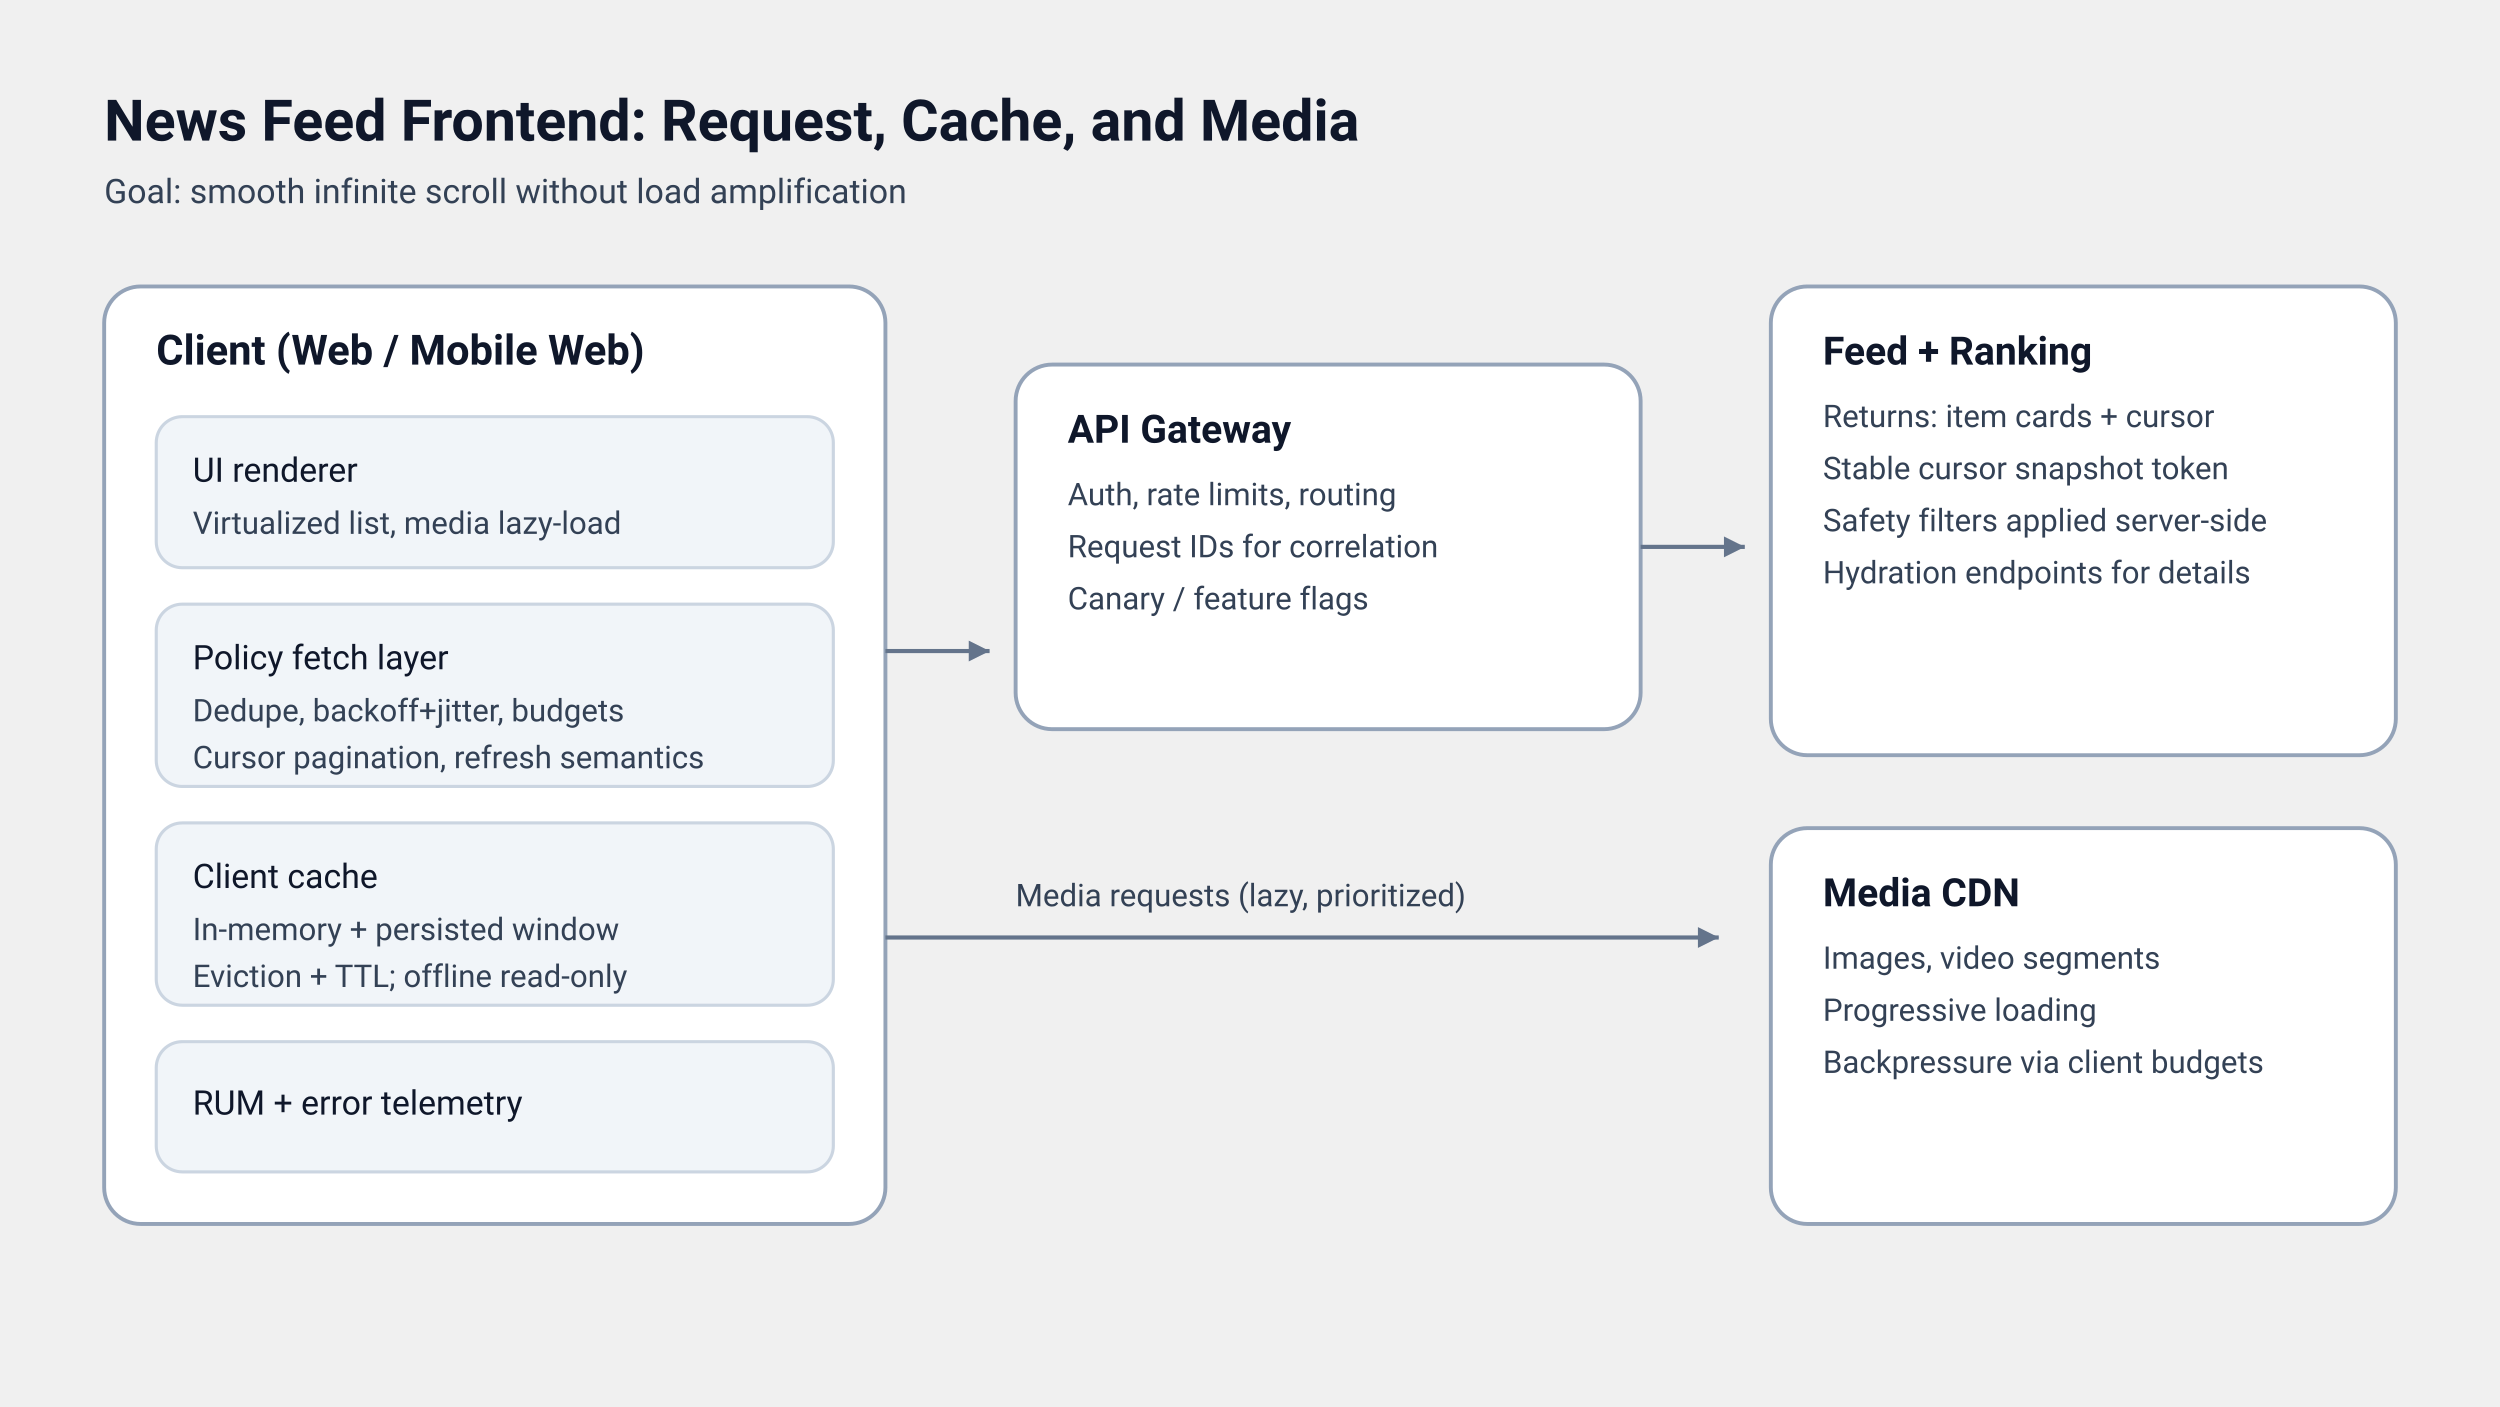
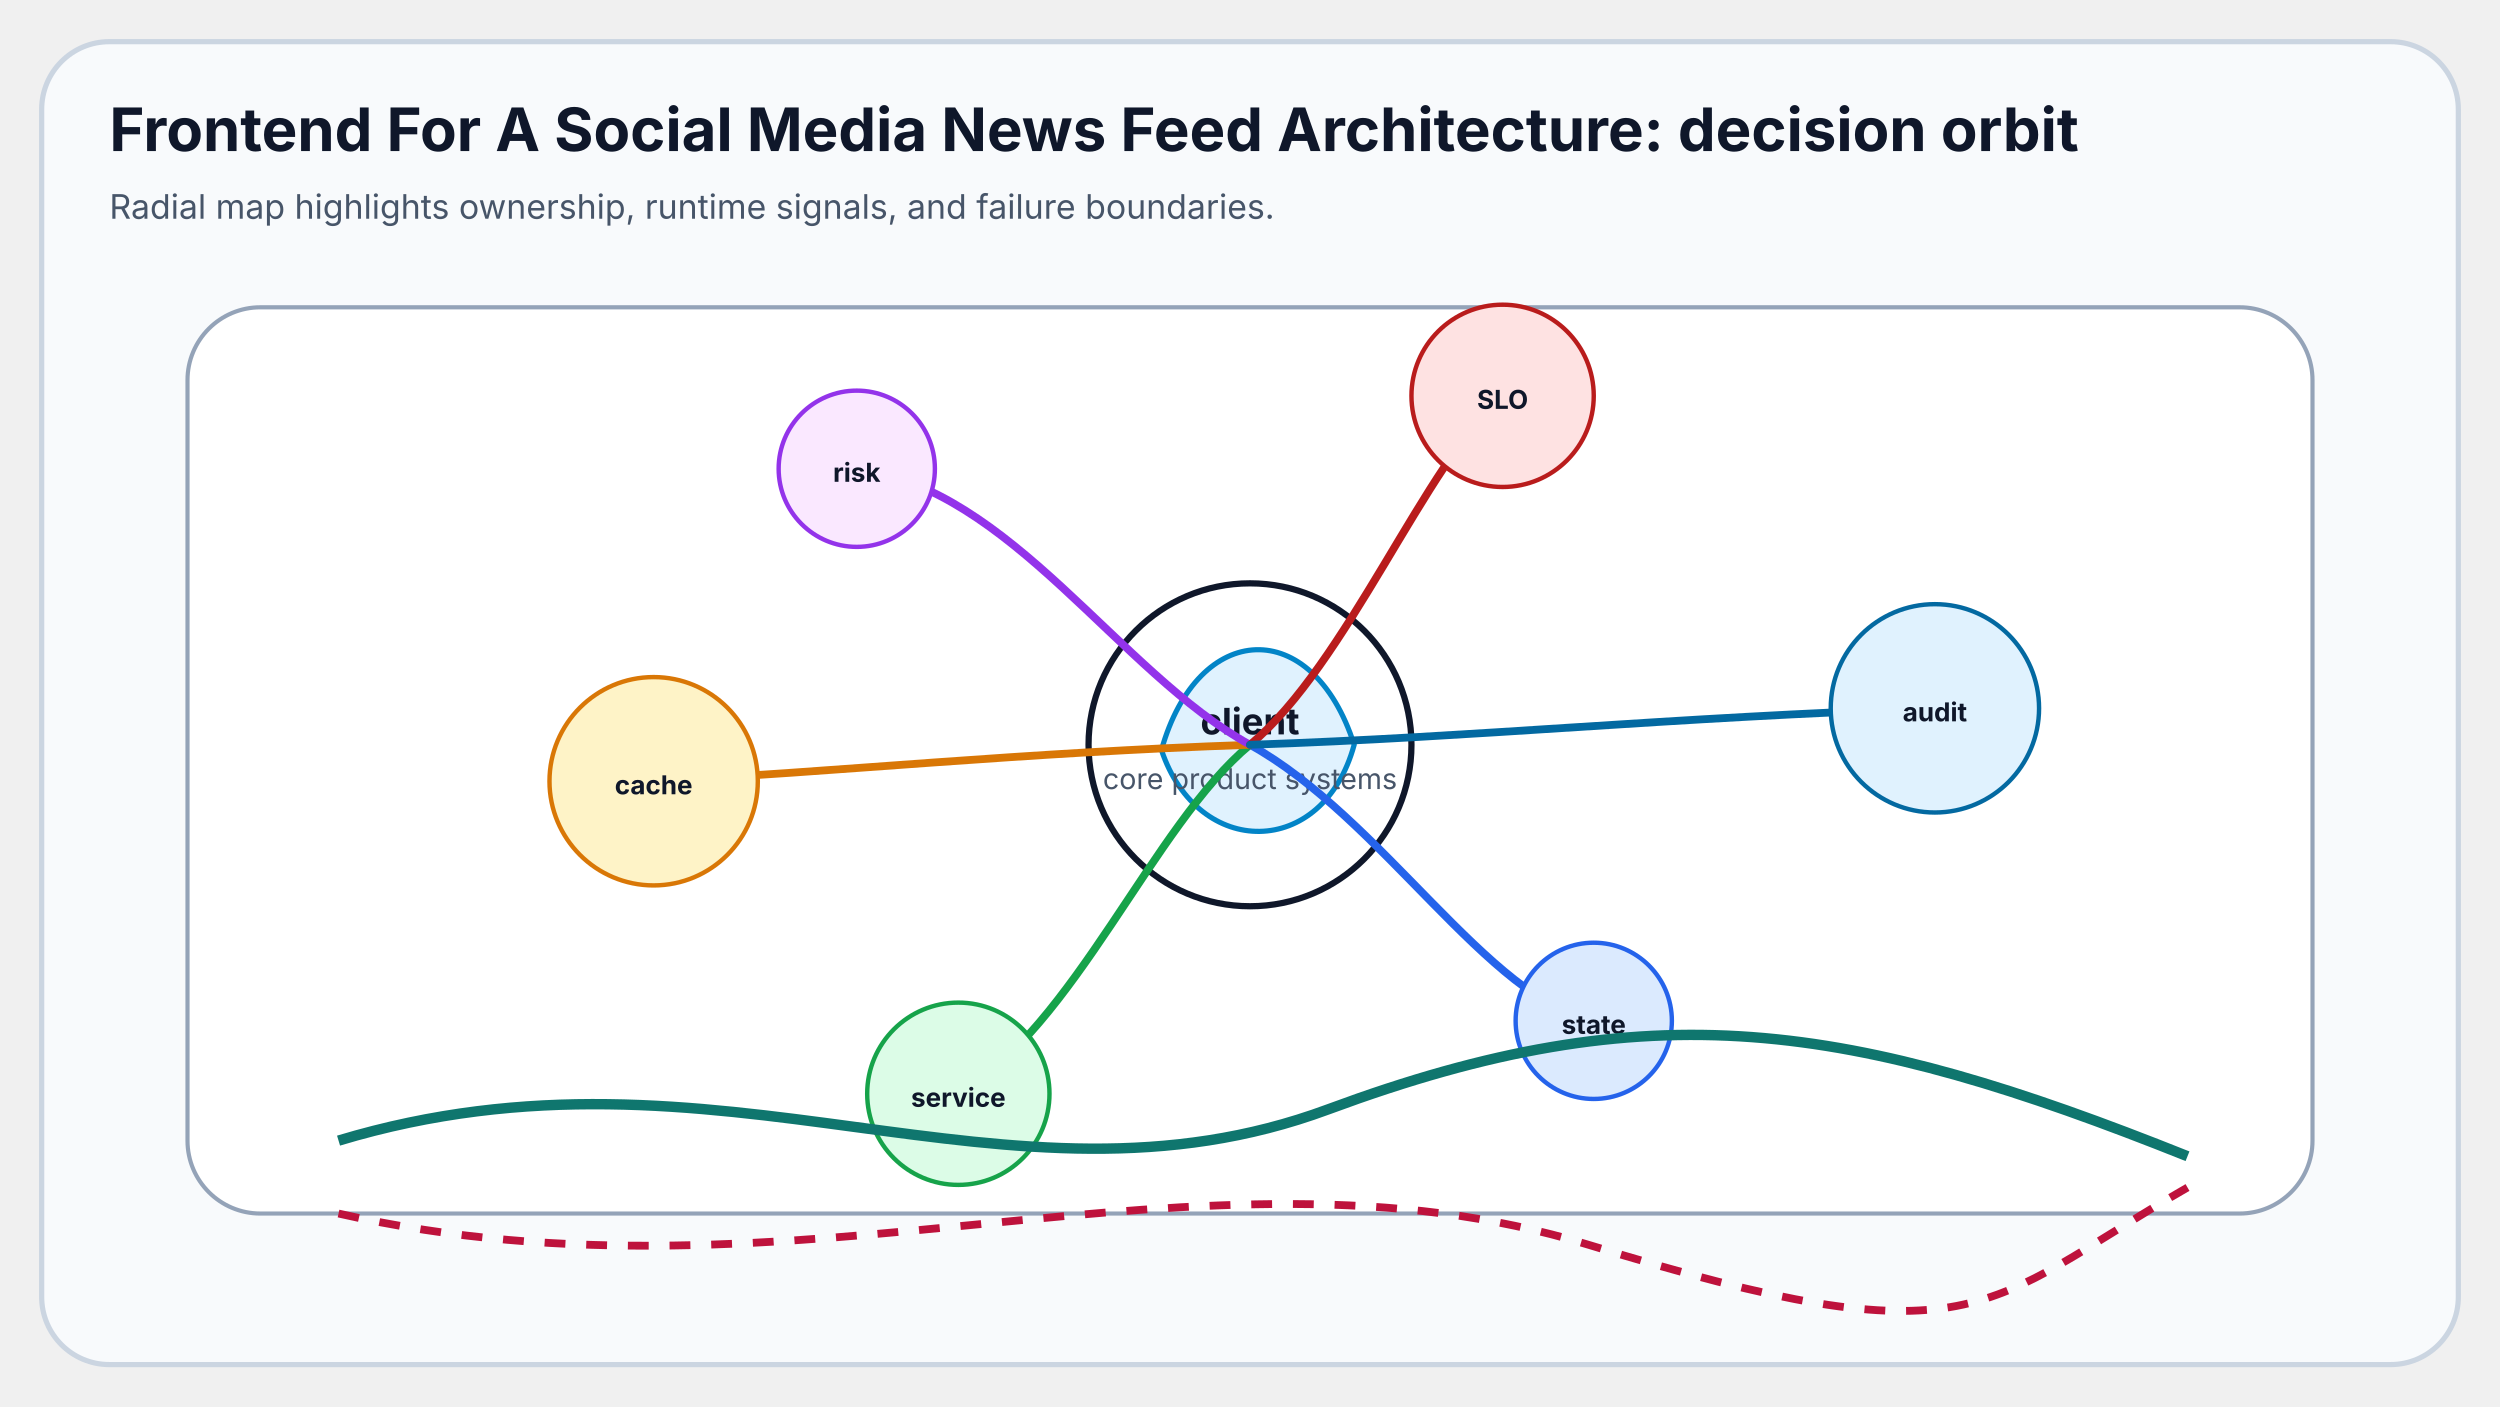
- <svg xmlns="http://www.w3.org/2000/svg" width="960" height="540" viewBox="0 0 960 540" role="img" aria-label="Social media news feed frontend architecture">
-   <defs>
-     <style>
-       .t { font-family: ui-sans-serif, system-ui, -apple-system, Segoe UI, Roboto, Arial, "Noto Sans", "Liberation Sans", sans-serif; fill: #0f172a; }
-       .muted { fill: #334155; }
-       .h { font-weight: 700; }
-       .box { fill: #ffffff; stroke: #94a3b8; stroke-width: 1.5; rx: 14; }
-       .chip { fill: #f1f5f9; stroke: #cbd5e1; stroke-width: 1.2; rx: 10; }
-       .line { stroke: #64748b; stroke-width: 1.6; fill: none; }
-       .arrow { fill: #64748b; }
-       @media (prefers-color-scheme: dark) {
-         .t { fill: #e5e7eb; }
-         .muted { fill: #cbd5e1; }
-         .box { fill: #0b1220; stroke: #334155; }
-         .chip { fill: #111827; stroke: #334155; }
-         .line { stroke: #94a3b8; }
-         .arrow { fill: #94a3b8; }
-       }
-     </style>
-   </defs>
-   <text class="t h" x="40" y="54" font-size="22">News Feed Frontend: Request, Cache, and Media</text>
-   <text class="t muted" x="40" y="78" font-size="13">Goal: smooth infinite scroll without load amplification</text>
-   <rect class="box" x="40" y="110" width="300" height="360" rx="14" />
-   <text class="t h" x="60" y="140" font-size="16">Client (Web / Mobile Web)</text>
-   <rect class="chip" x="60" y="160" width="260" height="58" rx="10" />
-   <text class="t" x="74" y="185" font-size="13">UI renderer</text>
-   <text class="t muted" x="74" y="205" font-size="12">Virtualized list, media lazy-load</text>
-   <rect class="chip" x="60" y="232" width="260" height="70" rx="10" />
-   <text class="t" x="74" y="257" font-size="13">Policy fetch layer</text>
-   <text class="t muted" x="74" y="277" font-size="12">Dedupe, backoff+jitter, budgets</text>
-   <text class="t muted" x="74" y="295" font-size="12">Cursor pagination, refresh semantics</text>
-   <rect class="chip" x="60" y="316" width="260" height="70" rx="10" />
-   <text class="t" x="74" y="341" font-size="13">Client cache</text>
-   <text class="t muted" x="74" y="361" font-size="12">In-memory + persisted window</text>
-   <text class="t muted" x="74" y="379" font-size="12">Eviction + TTL; offline read-only</text>
-   <rect class="chip" x="60" y="400" width="260" height="50" rx="10" />
-   <text class="t" x="74" y="428" font-size="13">RUM + error telemetry</text>
-   <rect class="box" x="390" y="140" width="240" height="140" rx="14" />
-   <text class="t h" x="410" y="170" font-size="15">API Gateway</text>
-   <text class="t muted" x="410" y="194" font-size="12">Auth, rate limits, routing</text>
-   <text class="t muted" x="410" y="214" font-size="12">Request IDs for correlation</text>
-   <text class="t muted" x="410" y="234" font-size="12">Canary / feature flags</text>
-   <rect class="box" x="680" y="110" width="240" height="180" rx="14" />
-   <text class="t h" x="700" y="140" font-size="15">Feed + Ranking</text>
-   <text class="t muted" x="700" y="164" font-size="12">Returns: item cards + cursor</text>
-   <text class="t muted" x="700" y="184" font-size="12">Stable cursor snapshot token</text>
-   <text class="t muted" x="700" y="204" font-size="12">Safety filters applied server-side</text>
-   <text class="t muted" x="700" y="224" font-size="12">Hydration endpoints for details</text>
-   <rect class="box" x="680" y="318" width="240" height="152" rx="14" />
-   <text class="t h" x="700" y="348" font-size="15">Media CDN</text>
-   <text class="t muted" x="700" y="372" font-size="12">Images, video segments</text>
-   <text class="t muted" x="700" y="392" font-size="12">Progressive loading</text>
-   <text class="t muted" x="700" y="412" font-size="12">Backpressure via client budgets</text>
-   <path class="line" d="M340 250 L380 250" />
-   <polygon class="arrow" points="380,250 372,246 372,254" />
-   <path class="line" d="M630 210 L670 210" />
-   <polygon class="arrow" points="670,210 662,206 662,214" />
-   <path class="line" d="M340 360 L660 360" />
-   <polygon class="arrow" points="660,360 652,356 652,364" />
-   <text class="t muted" x="390" y="348" font-size="12">Media requests (lazy, prioritized)</text>
+ <svg xmlns="http://www.w3.org/2000/svg" width="960" height="540" viewBox="0 0 960 540" role="img" aria-labelledby="title desc">
+   <rect x="16" y="16" width="928" height="508" rx="26" fill="#f8fafc" stroke="#cbd5e1" stroke-width="2" />
+   <text x="42" y="58" fill="#0f172a" font-family="Inter, Arial, sans-serif" font-size="23" font-weight="700">Frontend For A Social Media News Feed Architecture: decision orbit</text>
+   <text x="42" y="84" fill="#475569" font-family="Inter, Arial, sans-serif" font-size="13">Radial map highlights ownership, runtime signals, and failure boundaries.</text>
+   <rect x="72" y="118" width="816" height="348" rx="28" fill="#ffffff" stroke="#94a3b8" stroke-width="1.6" />
+   <circle cx="480" cy="286" r="62" fill="#ffffff" stroke="#0f172a" stroke-width="2.4" />
+   <path d="M446 288 C460 238, 504 236, 520 286 C508 330, 460 330, 446 288 Z" fill="#e0f2fe" stroke="#0284c7" stroke-width="2" />
+   <text x="480" y="282" text-anchor="middle" fill="#0f172a" font-family="Inter, Arial, sans-serif" font-size="14" font-weight="700">client</text>
+   <text x="480" y="303" text-anchor="middle" fill="#475569" font-family="Inter, Arial, sans-serif" font-size="11">core product systems</text>
+   <path d="M480 286 C530.475 313.851, 571.772 384.298, 612 392" fill="none" stroke="#2563eb" stroke-width="3" stroke-linecap="round" />
+   <circle cx="612" cy="392" r="30" fill="#dbeafe" stroke="#2563eb" stroke-width="1.7" />
+   <text x="612" y="397" text-anchor="middle" fill="#0f172a" font-family="Inter, Arial, sans-serif" font-size="10" font-weight="700">state</text>
+   <path d="M480 286 C442.81 316.814, 412.381 394.757, 368 420" fill="none" stroke="#16a34a" stroke-width="3" stroke-linecap="round" />
+   <circle cx="368" cy="420" r="35" fill="#dcfce7" stroke="#16a34a" stroke-width="1.7" />
+   <text x="368" y="425" text-anchor="middle" fill="#0f172a" font-family="Inter, Arial, sans-serif" font-size="10" font-weight="700">service</text>
+   <path d="M480 286 C392.335 288.963, 320.609 296.459, 251 300" fill="none" stroke="#d97706" stroke-width="3" stroke-linecap="round" />
+   <circle cx="251" cy="300" r="40" fill="#fef3c7" stroke="#d97706" stroke-width="1.7" />
+   <text x="251" y="305" text-anchor="middle" fill="#0f172a" font-family="Inter, Arial, sans-serif" font-size="10" font-weight="700">cache</text>
+   <path d="M480 286 C429.525 258.149, 388.228 187.702, 329 180" fill="none" stroke="#9333ea" stroke-width="3" stroke-linecap="round" />
+   <circle cx="329" cy="180" r="30" fill="#fae8ff" stroke="#9333ea" stroke-width="1.7" />
+   <text x="329" y="185" text-anchor="middle" fill="#0f172a" font-family="Inter, Arial, sans-serif" font-size="10" font-weight="700">risk</text>
+   <path d="M480 286 C517.19 255.186, 547.619 177.243, 577 152" fill="none" stroke="#b91c1c" stroke-width="3" stroke-linecap="round" />
+   <circle cx="577" cy="152" r="35" fill="#fee2e2" stroke="#b91c1c" stroke-width="1.7" />
+   <text x="577" y="157" text-anchor="middle" fill="#0f172a" font-family="Inter, Arial, sans-serif" font-size="10" font-weight="700">SLO</text>
+   <path d="M480 286 C567.665 283.037, 639.391 275.541, 743 272" fill="none" stroke="#0369a1" stroke-width="3" stroke-linecap="round" />
+   <circle cx="743" cy="272" r="40" fill="#e0f2fe" stroke="#0369a1" stroke-width="1.7" />
+   <text x="743" y="277" text-anchor="middle" fill="#0f172a" font-family="Inter, Arial, sans-serif" font-size="10" font-weight="700">audit</text>
+   <path d="M130 438 C276 394, 386 472, 510 426 S710 392, 840 444" fill="none" stroke="#0f766e" stroke-width="4" />
+   <path d="M130 466 C306 506, 460 432, 610 478 S760 502, 840 456" fill="none" stroke="#be123c" stroke-width="3" stroke-dasharray="8 8" />
</svg>
